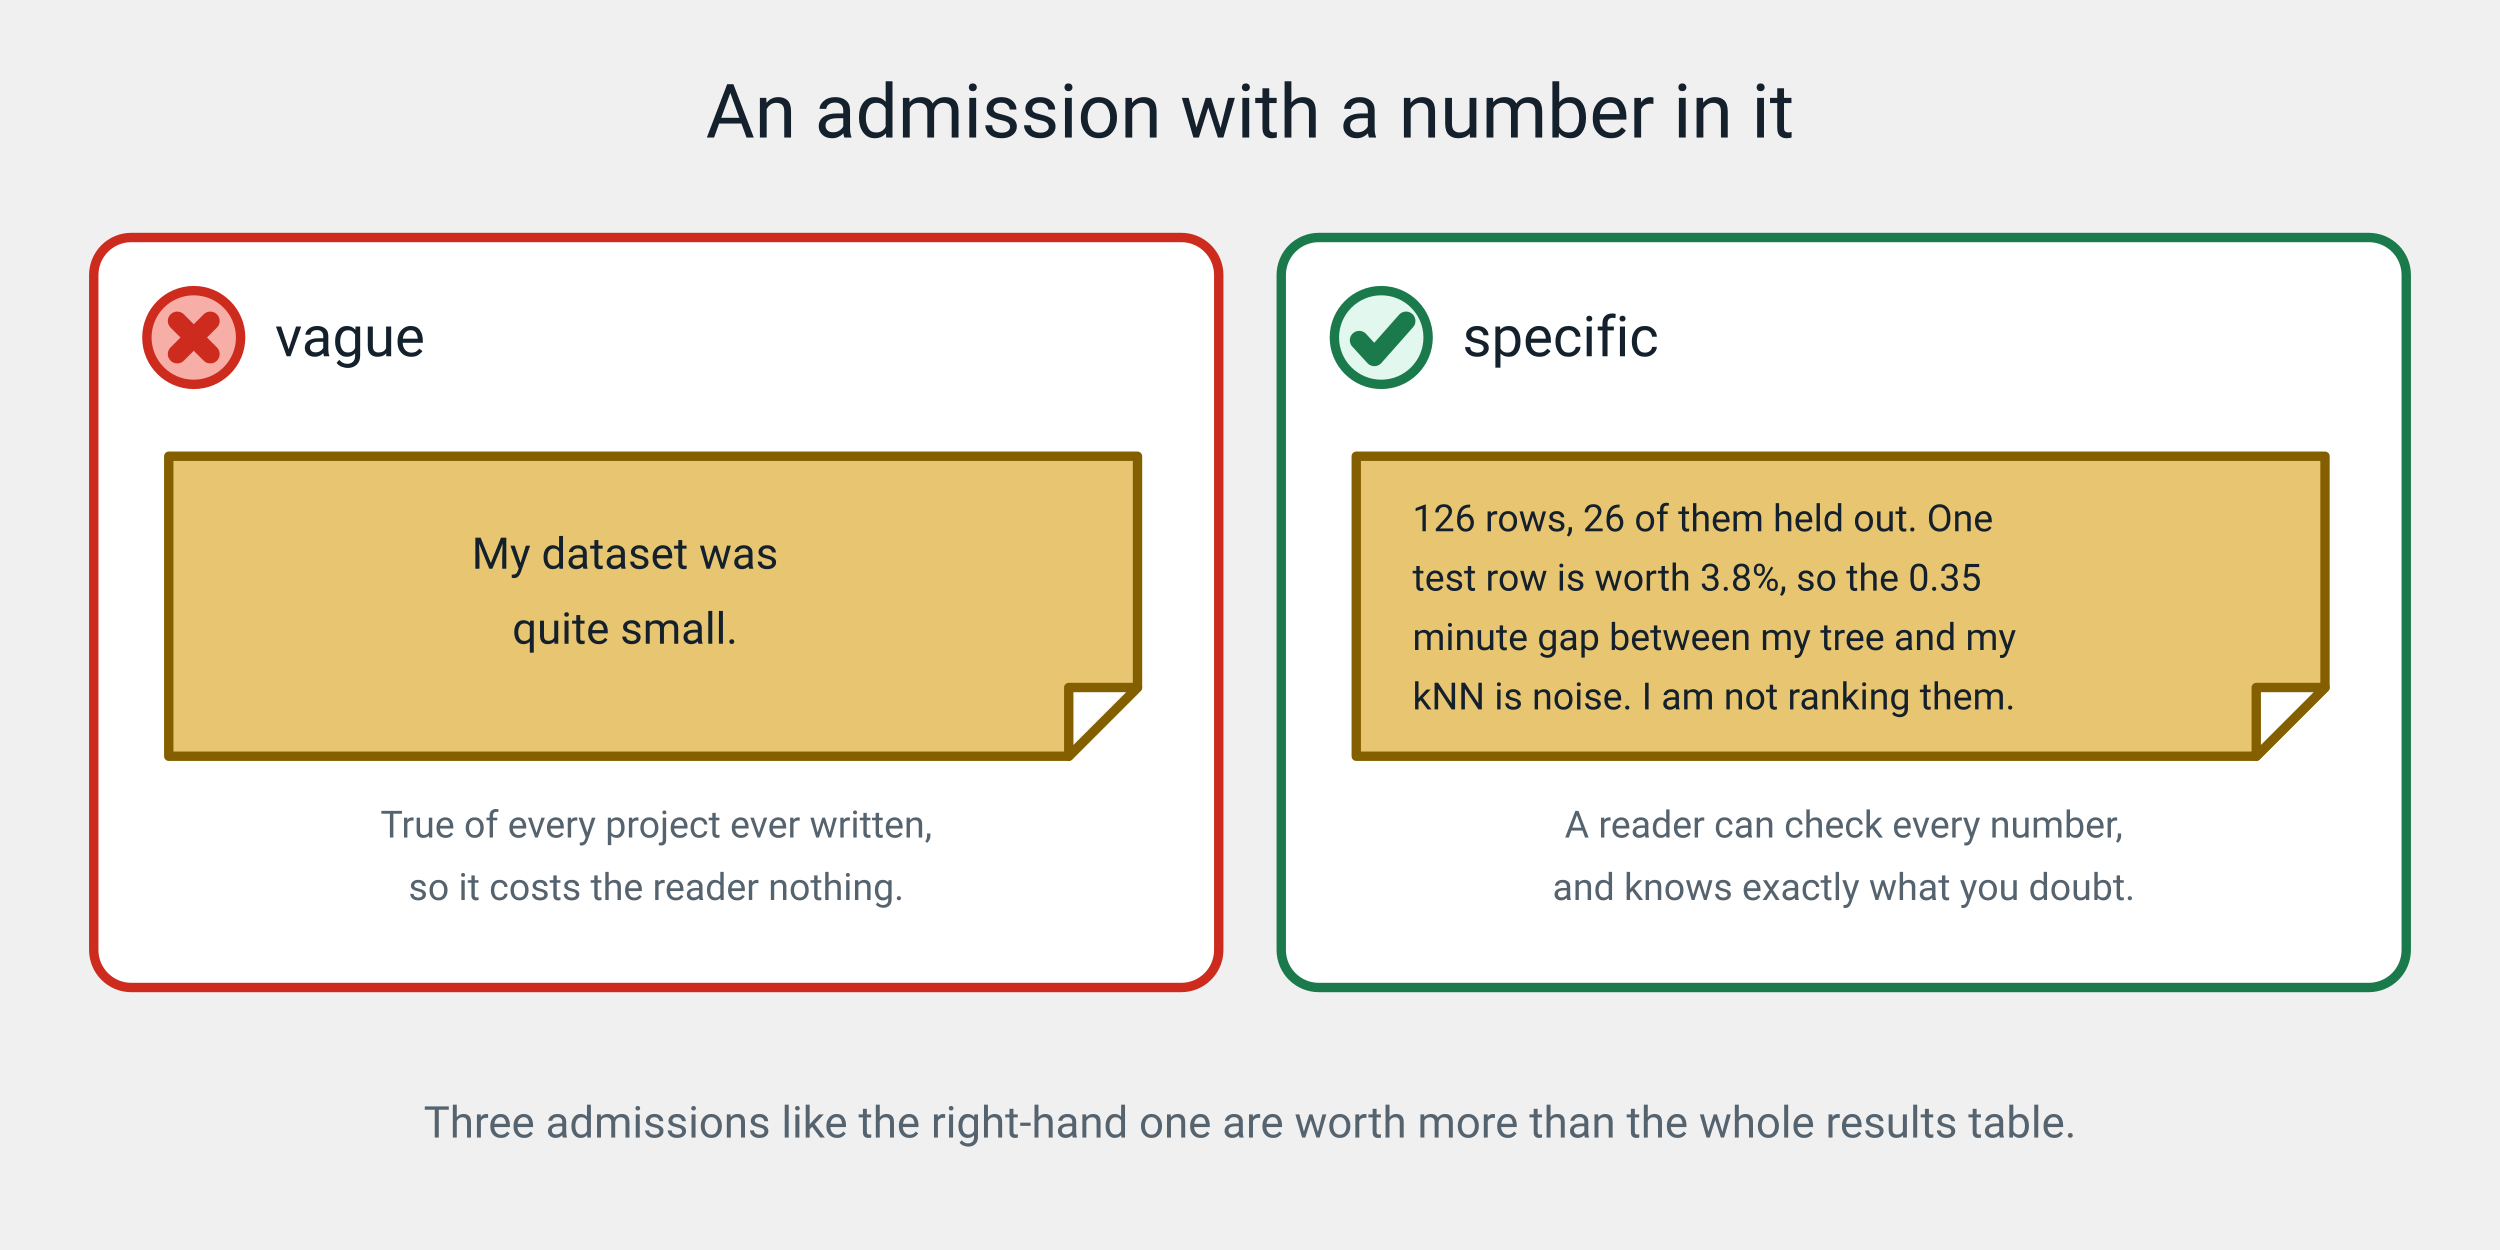
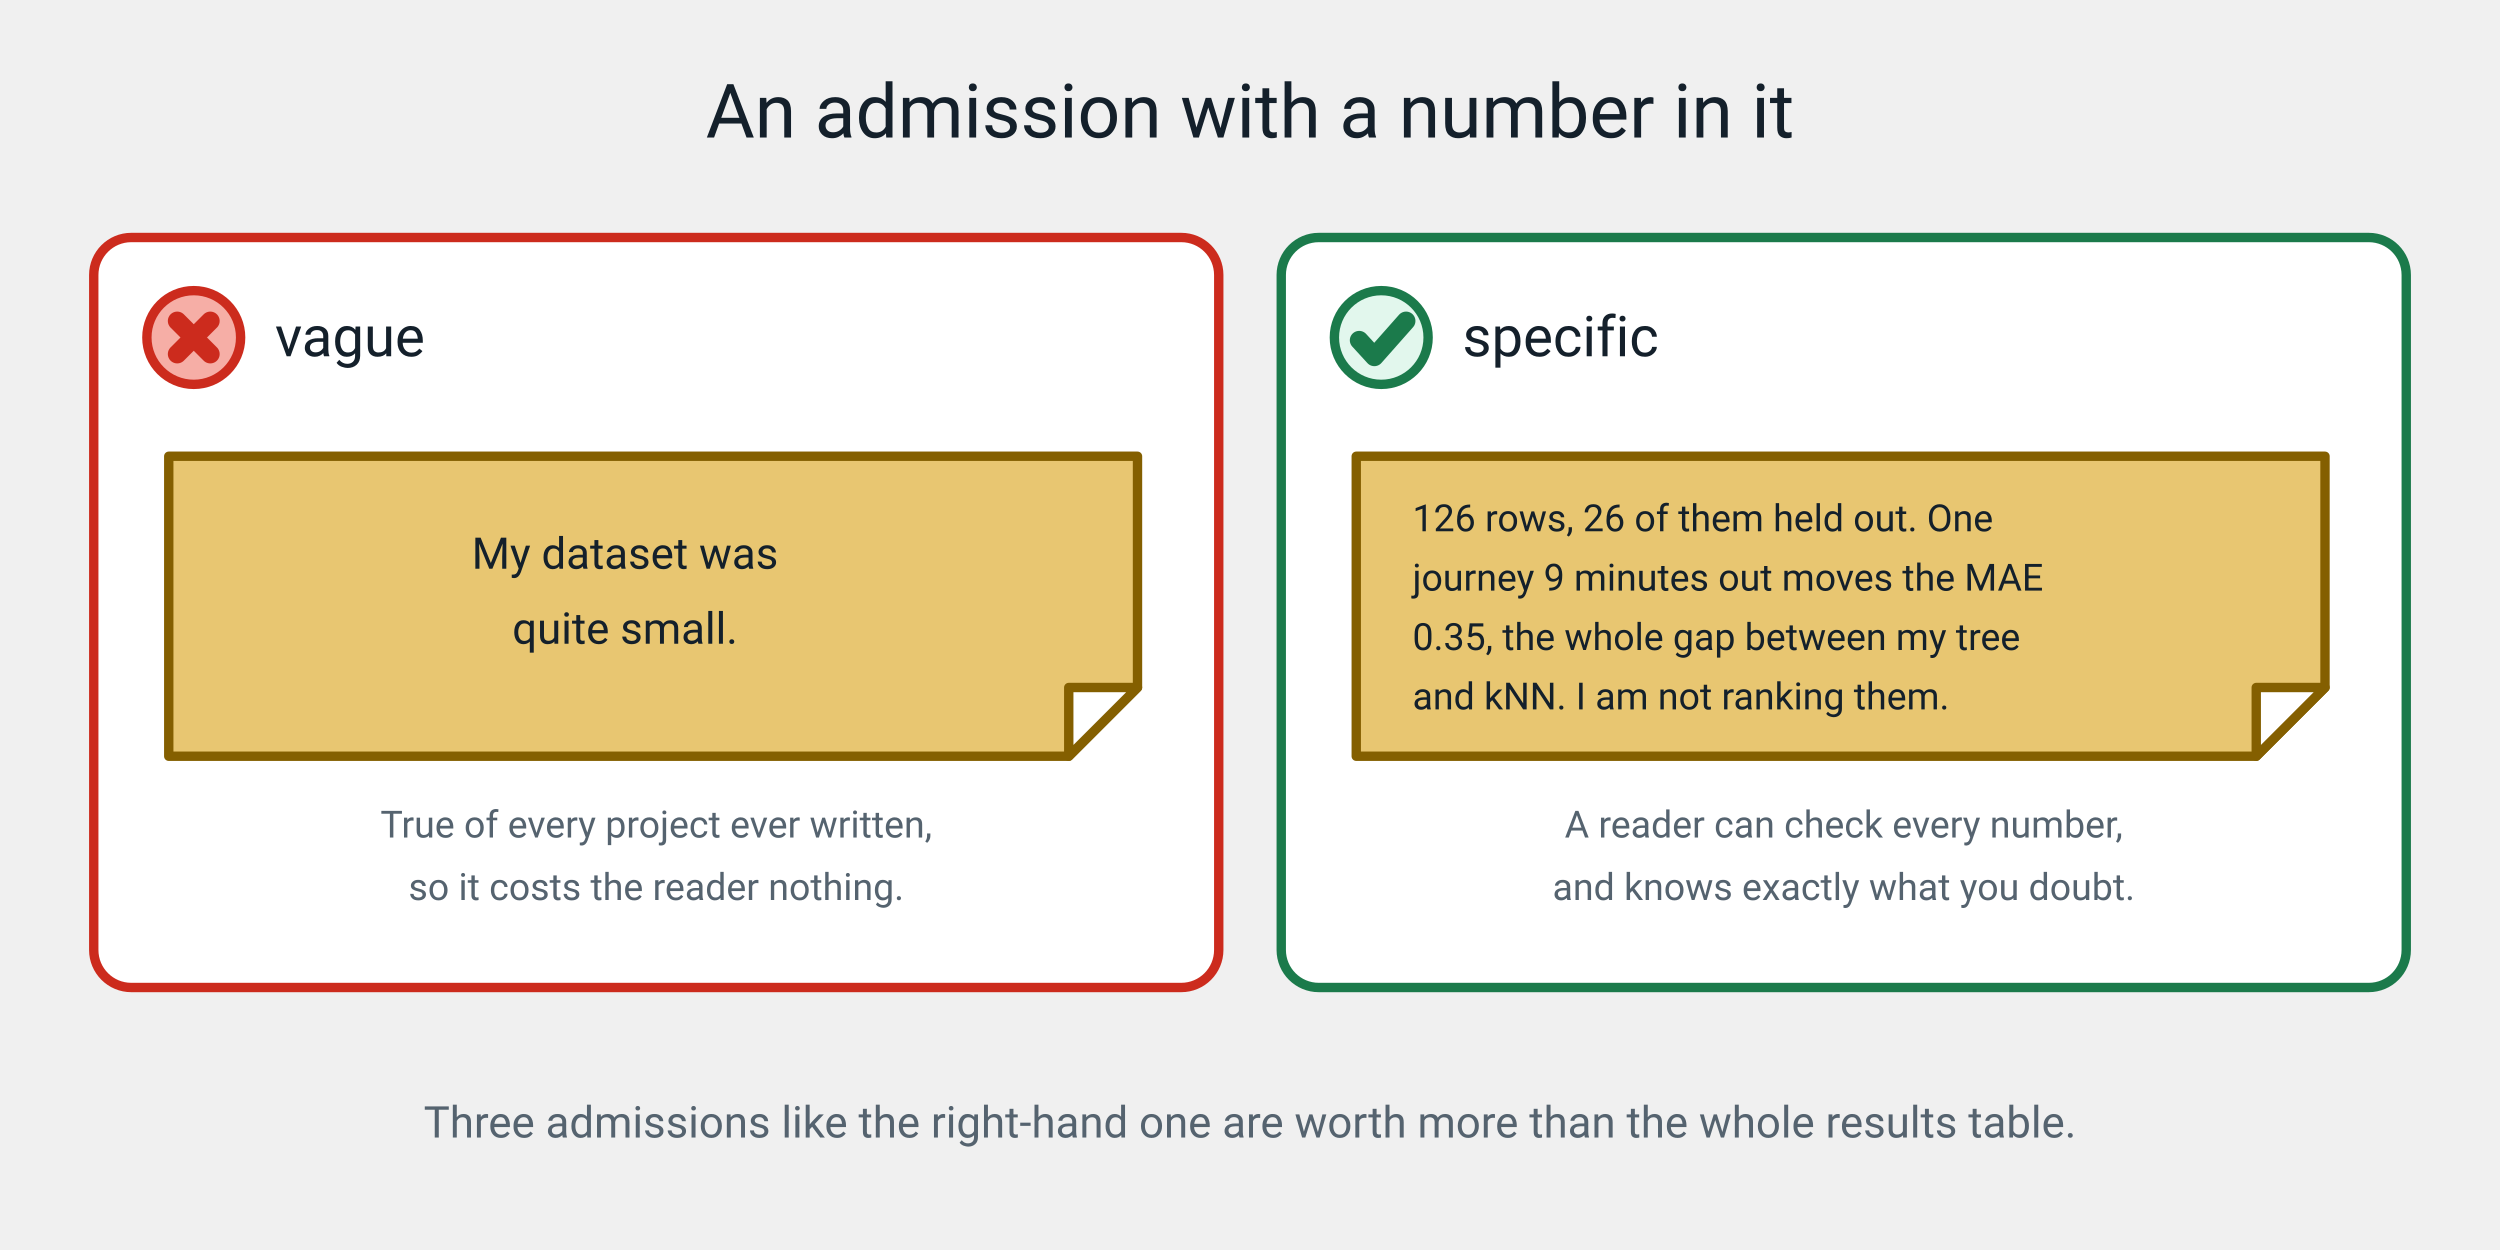
<svg xmlns="http://www.w3.org/2000/svg" viewBox="0 0 800 400" role="img">
  <text x="400" y="44" font-family="ui-sans-serif, system-ui, -apple-system, 'Segoe UI', Roboto, sans-serif" font-size="24" fill="#14202B" text-anchor="middle">An admission with a number in it</text>
  <rect x="30" y="76" width="360" height="240" rx="12" fill="#FFFFFF" stroke="#CC2B1D" stroke-width="3" stroke-linejoin="round" />
  <rect x="410" y="76" width="360" height="240" rx="12" fill="#FFFFFF" stroke="#1B7A4B" stroke-width="3" stroke-linejoin="round" />
  <circle cx="62" cy="108" r="15" fill="#F6AEA6" stroke="#CC2B1D" stroke-width="3" />
  <g stroke="#CC2B1D" stroke-width="6" stroke-linecap="round">
    <line x1="56.706" y1="102.706" x2="67.294" y2="113.294" />
    <line x1="67.294" y1="102.706" x2="56.706" y2="113.294" />
  </g>
  <circle cx="442" cy="108" r="15" fill="#E2F7ED" stroke="#1B7A4B" stroke-width="3" />
  <polyline points="434.941,108.882 439.794,114.176 449.941,102.706" fill="none" stroke="#1B7A4B" stroke-width="6" stroke-linecap="round" stroke-linejoin="round" />
  <text x="88" y="114" font-family="ui-sans-serif, system-ui, -apple-system, 'Segoe UI', Roboto, sans-serif" font-size="18" fill="#14202B">vague</text>
  <text x="468" y="114" font-family="ui-sans-serif, system-ui, -apple-system, 'Segoe UI', Roboto, sans-serif" font-size="18" fill="#14202B">specific</text>
  <path d="M54 146 H364 V220 L342 242 H54 Z" fill="#E8C671" stroke="#845F00" stroke-width="3" stroke-linejoin="round" />
  <path d="M342 242 V220 H364 Z" fill="#FFFFFF" stroke="#845F00" stroke-width="3" stroke-linejoin="round" />
  <text x="200" y="182" font-family="ui-sans-serif, system-ui, -apple-system, 'Segoe UI', Roboto, sans-serif" font-size="14" fill="#14202B" text-anchor="middle">My dataset was</text>
  <text x="200" y="206" font-family="ui-sans-serif, system-ui, -apple-system, 'Segoe UI', Roboto, sans-serif" font-size="14" fill="#14202B" text-anchor="middle">quite small.</text>
  <path d="M434 146 H744 V220 L722 242 H434 Z" fill="#E8C671" stroke="#845F00" stroke-width="3" stroke-linejoin="round" />
  <path d="M722 242 V220 H744 Z" fill="#FFFFFF" stroke="#845F00" stroke-width="3" stroke-linejoin="round" />
  <text x="452" y="170" font-family="ui-sans-serif, system-ui, -apple-system, 'Segoe UI', Roboto, sans-serif" font-size="12" fill="#14202B">126 rows, 26 of them held out. One</text>
-   <text x="452" y="189" font-family="ui-sans-serif, system-ui, -apple-system, 'Segoe UI', Roboto, sans-serif" font-size="12" fill="#14202B">test row is worth 3.8%, so the 0.35</text>
-   <text x="452" y="208" font-family="ui-sans-serif, system-ui, -apple-system, 'Segoe UI', Roboto, sans-serif" font-size="12" fill="#14202B">minute gap between my tree and my</text>
-   <text x="452" y="227" font-family="ui-sans-serif, system-ui, -apple-system, 'Segoe UI', Roboto, sans-serif" font-size="12" fill="#14202B">kNN is noise. I am not ranking them.</text>
+   <text x="452" y="189" font-family="ui-sans-serif, system-ui, -apple-system, 'Segoe UI', Roboto, sans-serif" font-size="12" fill="#14202B">journey 9 minutes out moves the MAE</text>
+   <text x="452" y="208" font-family="ui-sans-serif, system-ui, -apple-system, 'Segoe UI', Roboto, sans-serif" font-size="12" fill="#14202B">0.35, the whole gap between my tree</text>
+   <text x="452" y="227" font-family="ui-sans-serif, system-ui, -apple-system, 'Segoe UI', Roboto, sans-serif" font-size="12" fill="#14202B">and kNN. I am not ranking them.</text>
  <text x="210" y="268" font-family="ui-sans-serif, system-ui, -apple-system, 'Segoe UI', Roboto, sans-serif" font-size="12" fill="#55636F" text-anchor="middle">True of every project ever written,</text>
  <text x="210" y="288" font-family="ui-sans-serif, system-ui, -apple-system, 'Segoe UI', Roboto, sans-serif" font-size="12" fill="#55636F" text-anchor="middle">so it costs the reader nothing.</text>
  <text x="590" y="268" font-family="ui-sans-serif, system-ui, -apple-system, 'Segoe UI', Roboto, sans-serif" font-size="12" fill="#55636F" text-anchor="middle">A reader can check every number,</text>
  <text x="590" y="288" font-family="ui-sans-serif, system-ui, -apple-system, 'Segoe UI', Roboto, sans-serif" font-size="12" fill="#55636F" text-anchor="middle">and knows exactly what you doubt.</text>
  <text x="400" y="364" font-family="ui-sans-serif, system-ui, -apple-system, 'Segoe UI', Roboto, sans-serif" font-size="14" fill="#55636F" text-anchor="middle">Three admissions like the right-hand one are worth more than the whole results table.</text>
</svg>
